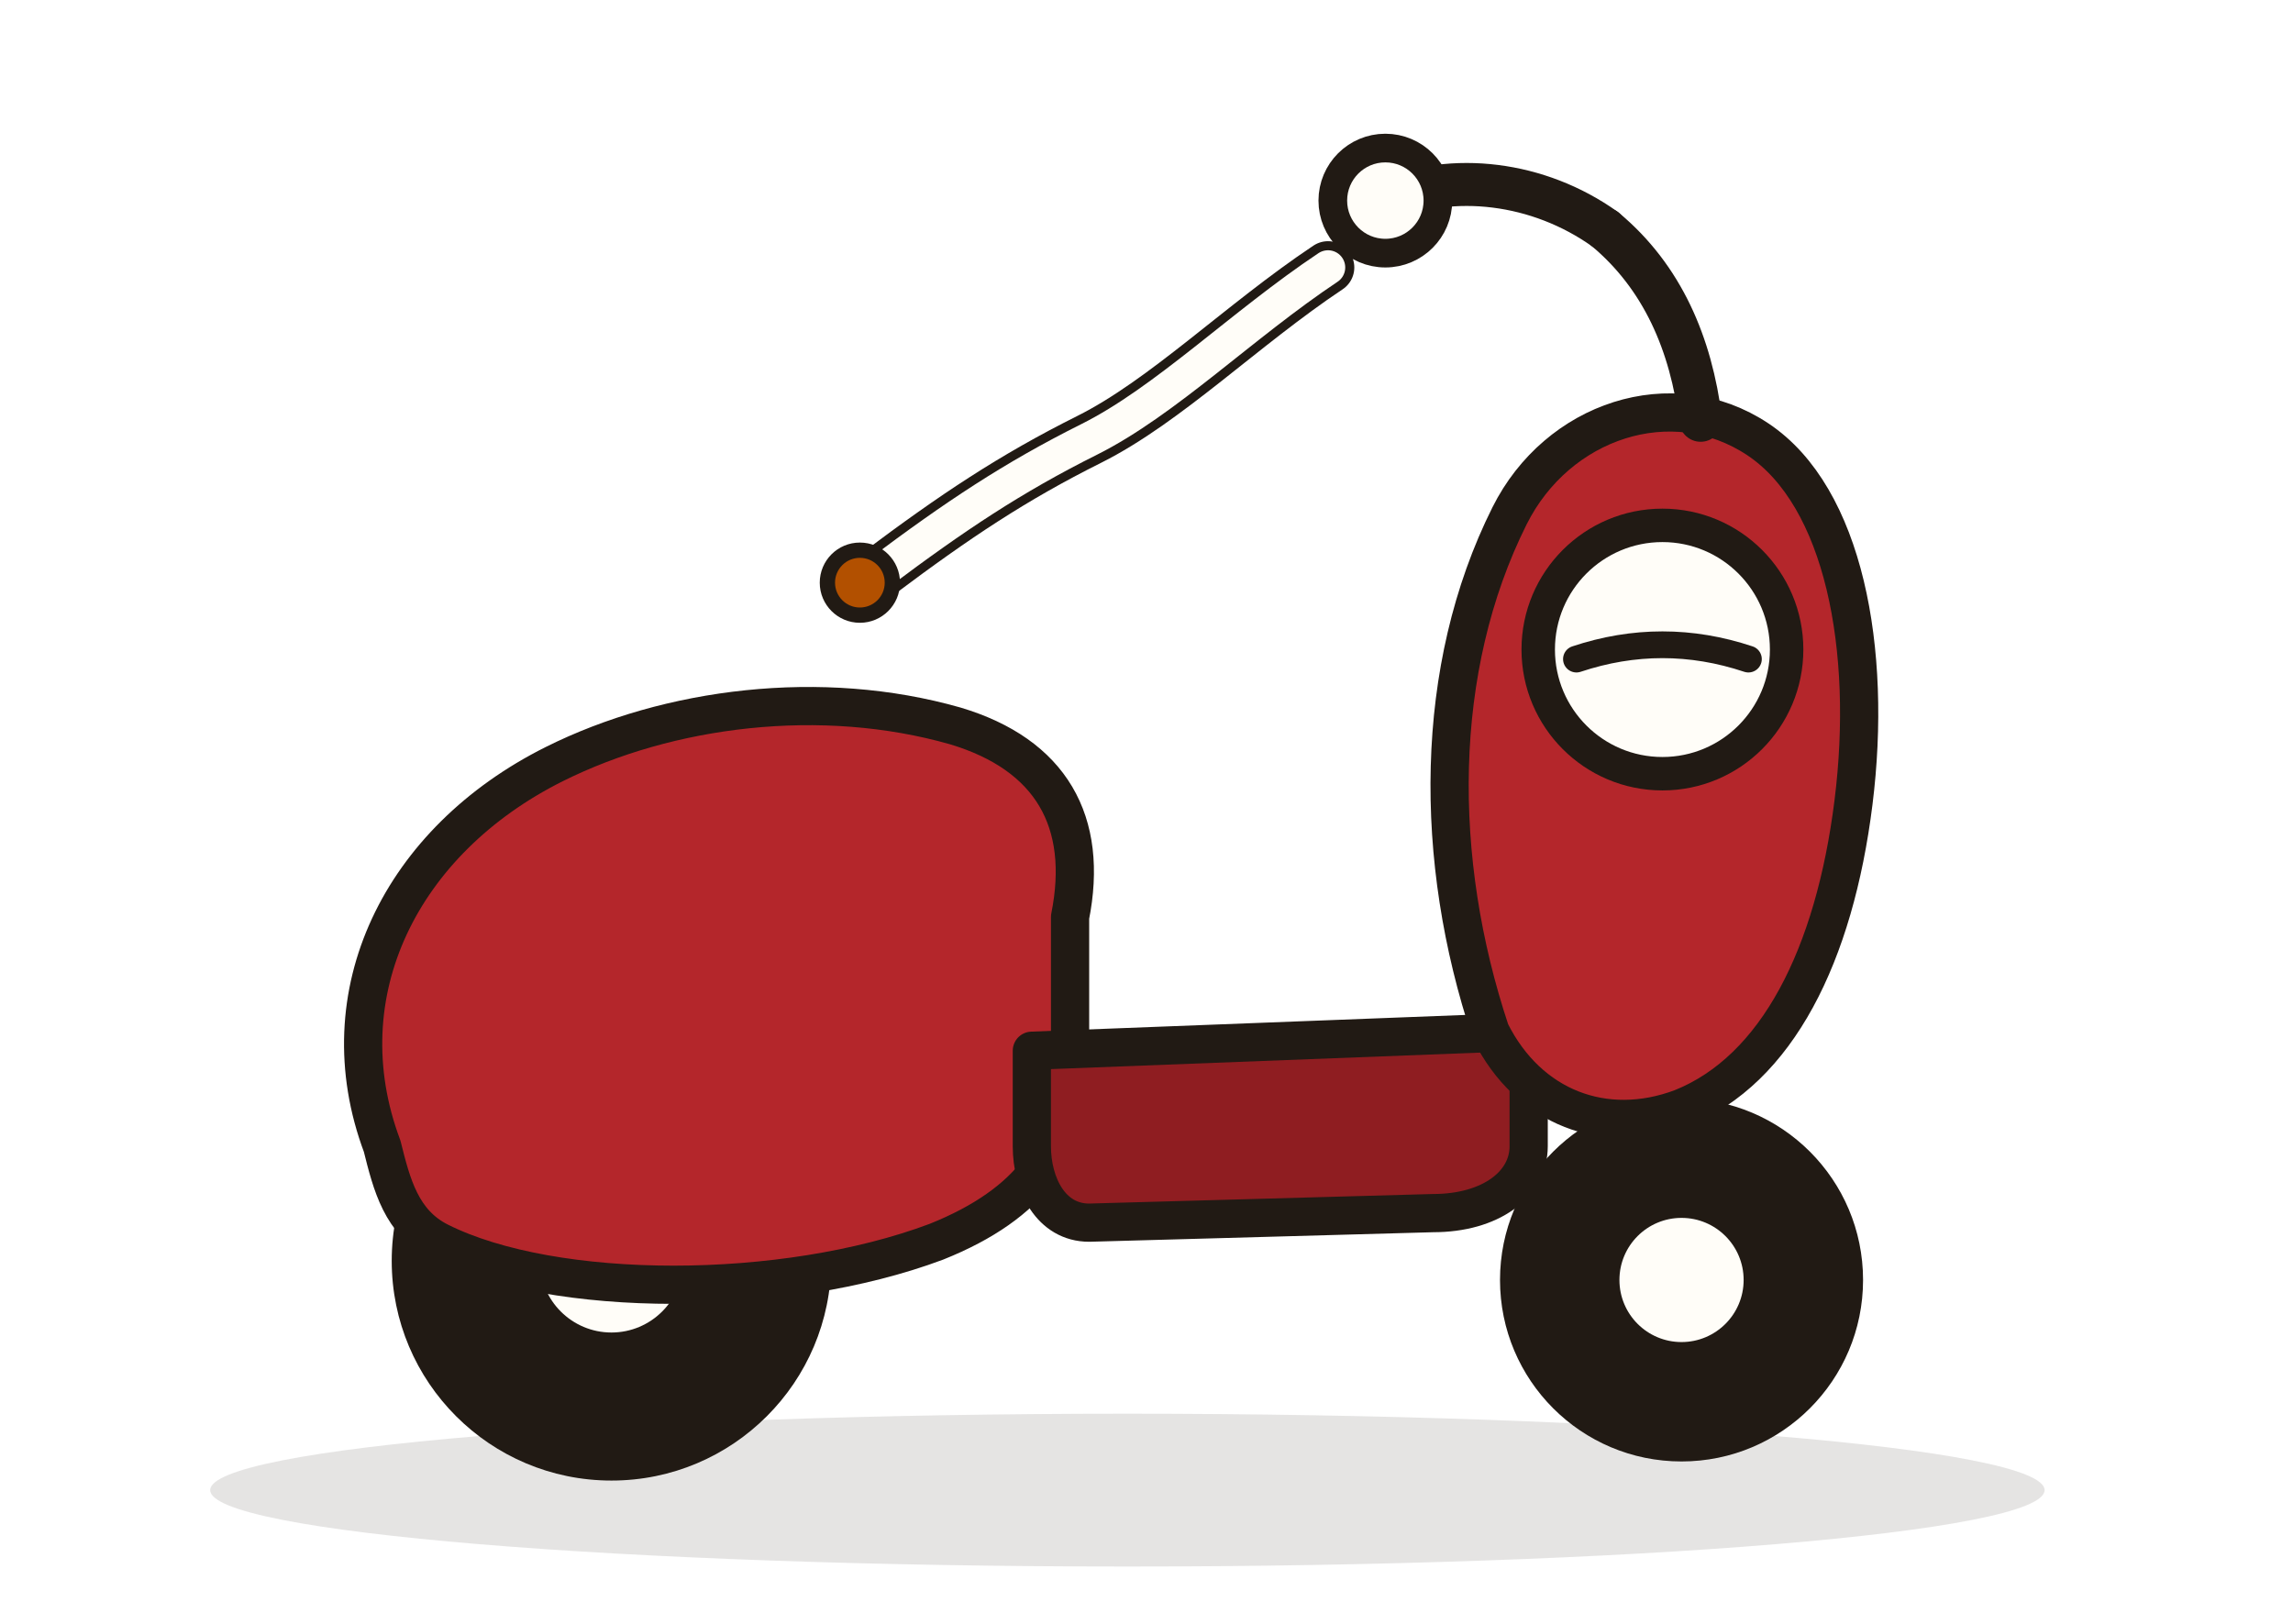
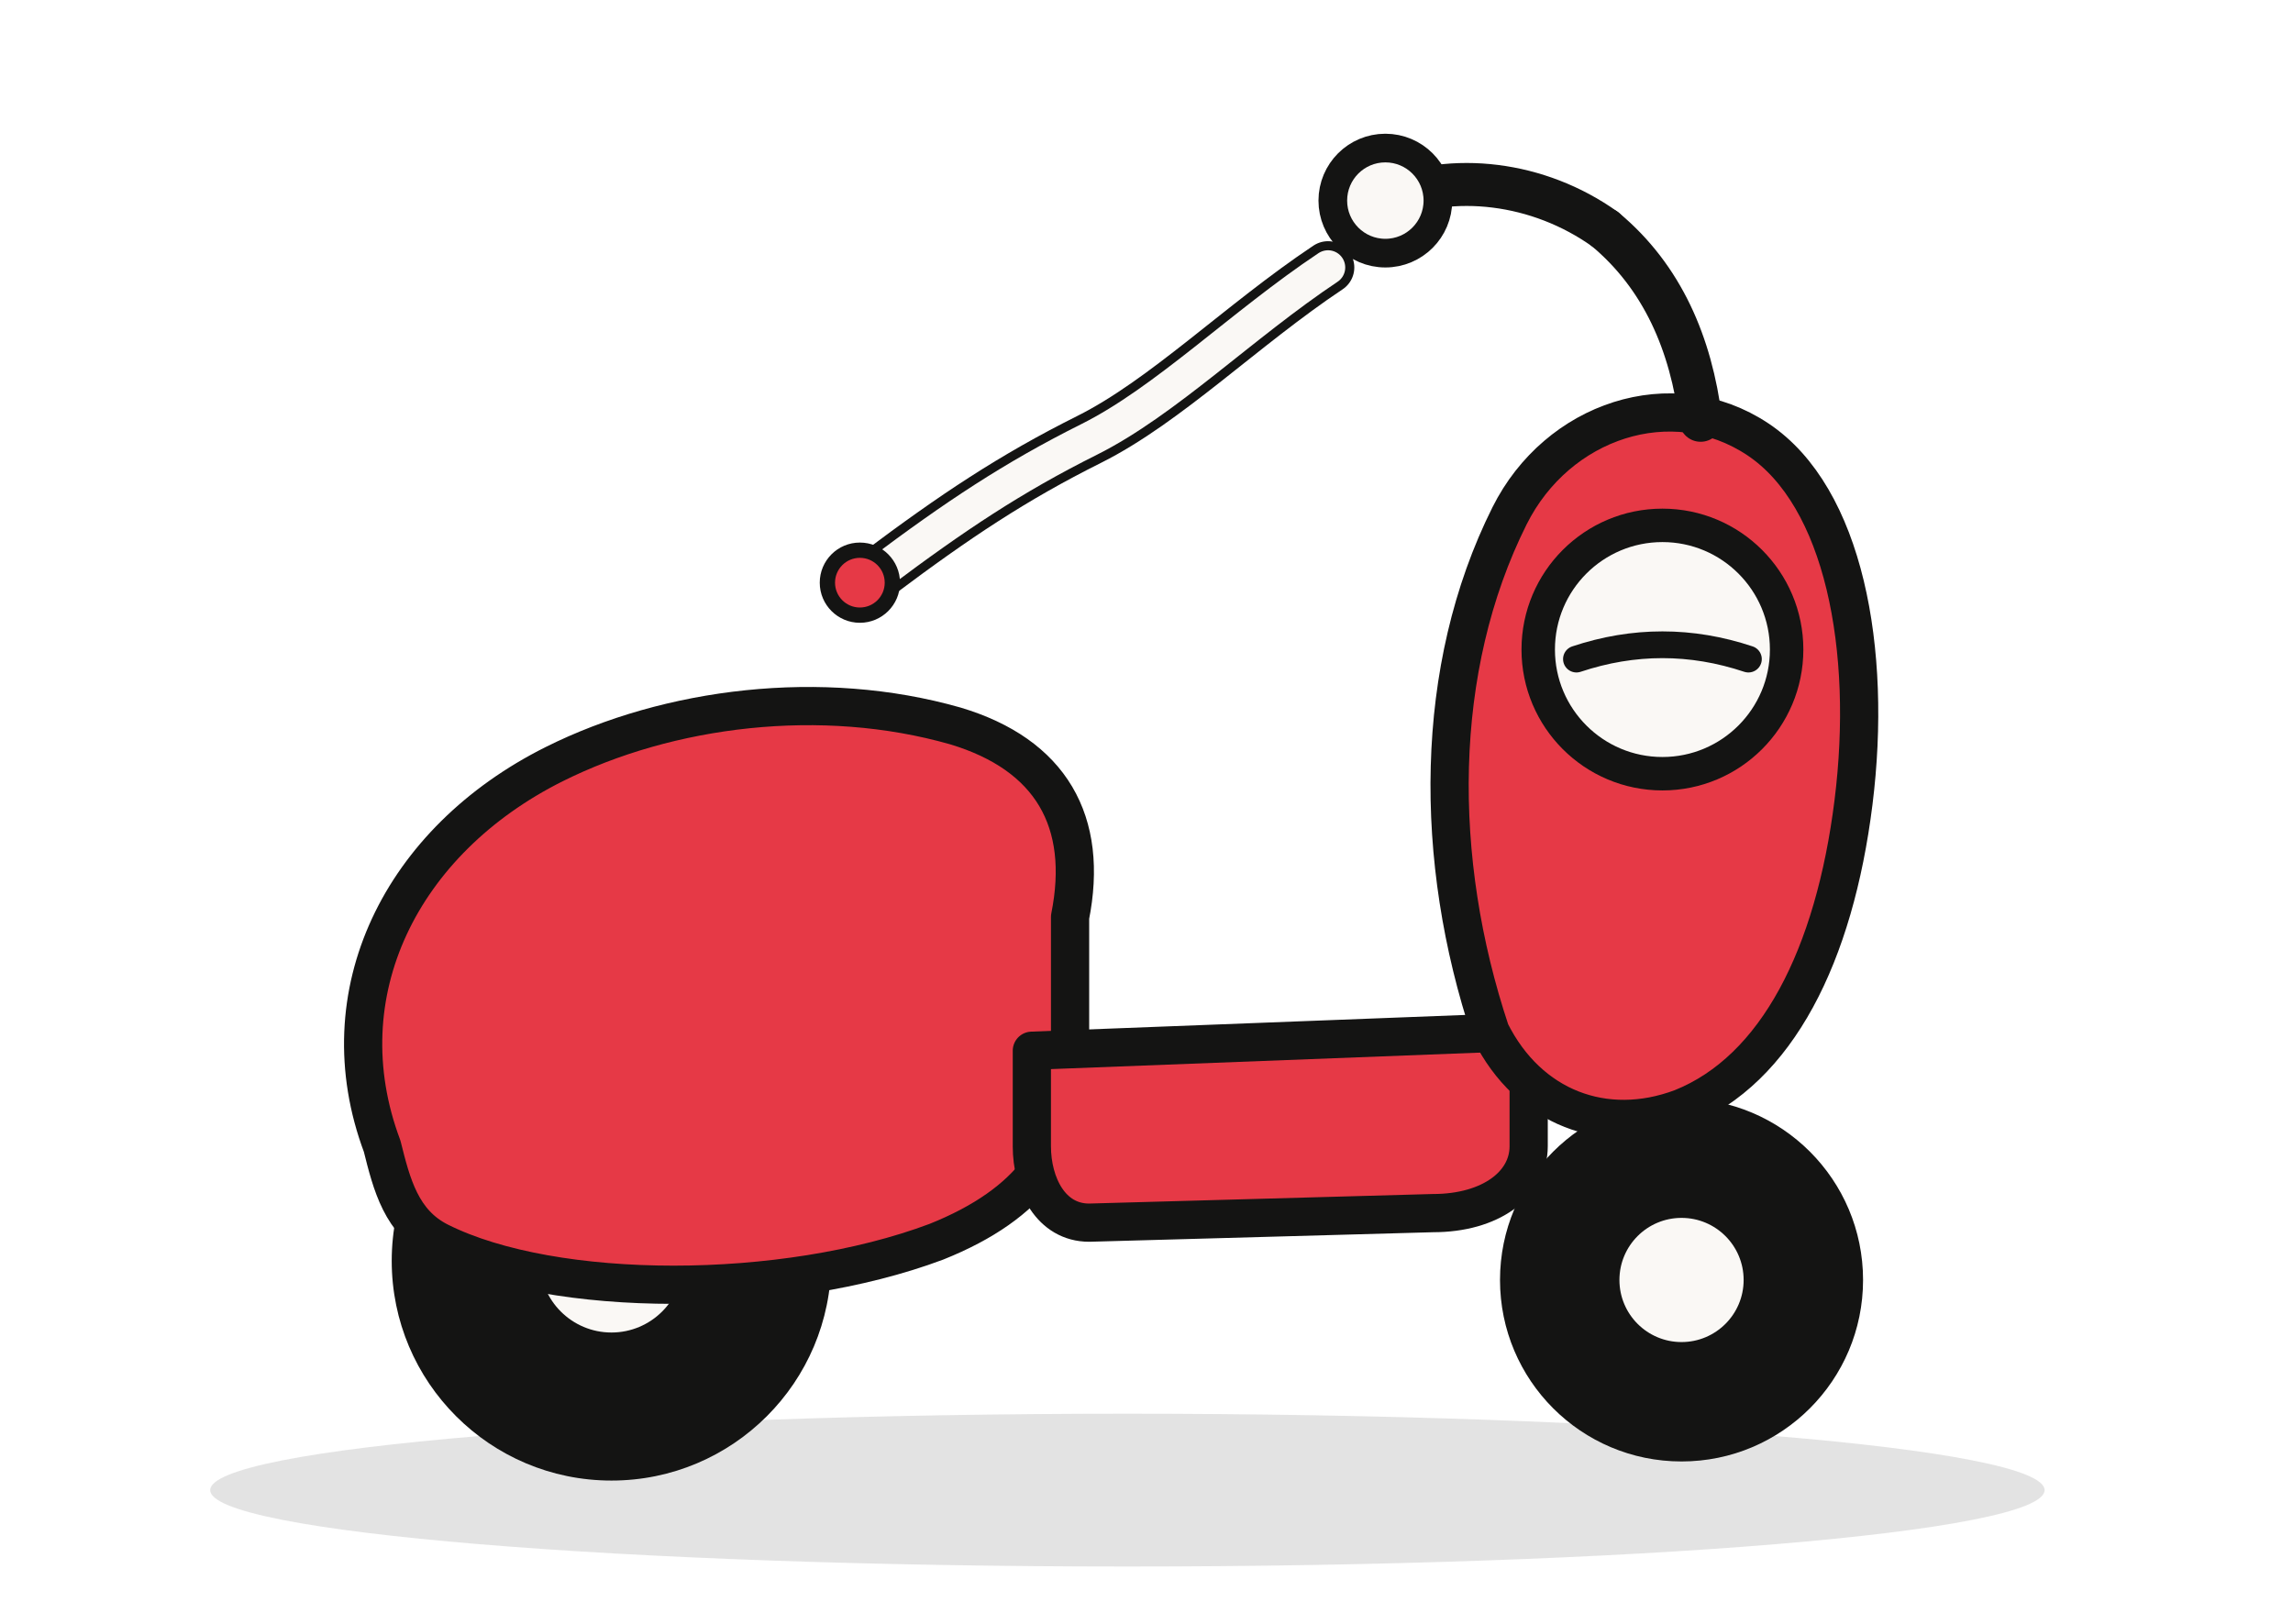
<svg xmlns="http://www.w3.org/2000/svg" viewBox="0 0 240 170" role="img" aria-hidden="true">
  <style>
@media (prefers-reduced-motion: no-preference) {
  .shake { animation: shake 5s ease-in-out infinite; transform-origin: 118px 140px; }
  @keyframes shake { 0%, 78%, 100% { transform: translateX(0); } 82% { transform: translateX(-3px); } 86% { transform: translateX(3px); } 90% { transform: translateX(-1.5px); } 94% { transform: translateX(0); } }
  .ribbon { animation: ribbon-flutter 2.4s ease-in-out infinite; transform-origin: 139px 28px; }
  @keyframes ribbon-flutter { 0%, 100% { transform: rotate(0deg); } 50% { transform: rotate(-3deg); } }
  .lamp { animation: lamp-blink 5.2s ease-in-out infinite; transform-box: fill-box; transform-origin: center; }
  @keyframes lamp-blink { 0%, 91%, 100% { transform: scaleY(1); } 94% { transform: scaleY(0.12); } 97% { transform: scaleY(1); } }
}
</style>
-   <ellipse cx="118" cy="156" rx="96" ry="8" fill="#211a14" opacity="0.12" />
+   <ellipse cx="118" cy="156" rx="96" ry="8" fill="#141413" opacity="0.12" />
  <g class="shake">
-     <circle cx="64" cy="132" r="23" fill="#211a14" />
-     <circle cx="64" cy="132" r="7.5" fill="#fffdf8" />
-     <circle cx="176" cy="134" r="19" fill="#211a14" />
-     <circle cx="176" cy="134" r="6.5" fill="#fffdf8" />
-     <path d="M40,120            C34,104 42,88 58,80            C70,74 86,72 100,76            C110,79 114,86 112,96            L112,112            C112,120 108,126 98,130            C82,136 58,136 46,130            C42,128 41,124 40,120 Z" fill="#b4262b" stroke="#211a14" stroke-width="4" stroke-linejoin="round" />
-     <path d="M108,110 L160,108 L160,120 C160,124 156,127 150,127 L114,128 C110,128 108,124 108,120 Z" fill="#8f1d21" stroke="#211a14" stroke-width="4" stroke-linejoin="round" />
-     <path d="M156,108            C150,90 150,70 158,54            C163,44 175,40 184,46            C193,52 196,68 194,84            C192,100 186,112 176,116            C168,119 160,116 156,108 Z" fill="#b4262b" stroke="#211a14" stroke-width="4" stroke-linejoin="round" />
-     <path d="M178,44 C177,36 174,29 168,24" stroke="#211a14" stroke-width="4.5" fill="none" stroke-linecap="round" />
-     <path d="M168,24 C161,19 152,18 145,21" stroke="#211a14" stroke-width="4.5" fill="none" stroke-linecap="round" />
-     <circle cx="145" cy="21" r="5.5" fill="#fffdf8" stroke="#211a14" stroke-width="3" />
+     <circle cx="64" cy="132" r="23" fill="#141413" />
+     <circle cx="64" cy="132" r="7.5" fill="#FAF8F5" />
+     <circle cx="176" cy="134" r="19" fill="#141413" />
+     <circle cx="176" cy="134" r="6.5" fill="#FAF8F5" />
+     <path d="M40,120            C34,104 42,88 58,80            C70,74 86,72 100,76            C110,79 114,86 112,96            L112,112            C112,120 108,126 98,130            C82,136 58,136 46,130            C42,128 41,124 40,120 Z" fill="#E63946" stroke="#141413" stroke-width="4" stroke-linejoin="round" />
+     <path d="M108,110 L160,108 L160,120 C160,124 156,127 150,127 L114,128 C110,128 108,124 108,120 Z" fill="#E63946" stroke="#141413" stroke-width="4" stroke-linejoin="round" />
+     <path d="M156,108            C150,90 150,70 158,54            C163,44 175,40 184,46            C193,52 196,68 194,84            C192,100 186,112 176,116            C168,119 160,116 156,108 Z" fill="#E63946" stroke="#141413" stroke-width="4" stroke-linejoin="round" />
+     <path d="M178,44 C177,36 174,29 168,24" stroke="#141413" stroke-width="4.5" fill="none" stroke-linecap="round" />
+     <path d="M168,24 C161,19 152,18 145,21" stroke="#141413" stroke-width="4.5" fill="none" stroke-linecap="round" />
+     <circle cx="145" cy="21" r="5.5" fill="#FAF8F5" stroke="#141413" stroke-width="3" />
    <g class="ribbon">
-       <path d="M139,28 C130,34 122,42 114,46 C106,50 100,54 92,60" stroke="#211a14" stroke-width="5.5" fill="none" stroke-linecap="round" />
-       <path d="M139,28 C130,34 122,42 114,46 C106,50 100,54 92,60" stroke="#fffdf8" stroke-width="3.6" fill="none" stroke-linecap="round" />
-       <circle cx="90" cy="61" r="3.4" fill="#b25000" stroke="#211a14" stroke-width="1.6" />
+       <path d="M139,28 C130,34 122,42 114,46 C106,50 100,54 92,60" stroke="#141413" stroke-width="5.5" fill="none" stroke-linecap="round" />
+       <path d="M139,28 C130,34 122,42 114,46 C106,50 100,54 92,60" stroke="#FAF8F5" stroke-width="3.6" fill="none" stroke-linecap="round" />
+       <circle cx="90" cy="61" r="3.4" fill="#E63946" stroke="#141413" stroke-width="1.6" />
    </g>
-     <circle class="lamp" cx="174" cy="68" r="13" fill="#fffdf8" stroke="#211a14" stroke-width="3.5" />
-     <path d="M165,69 Q174,66 183,69" stroke="#211a14" stroke-width="2.8" fill="none" stroke-linecap="round" />
+     <circle class="lamp" cx="174" cy="68" r="13" fill="#FAF8F5" stroke="#141413" stroke-width="3.5" />
+     <path d="M165,69 Q174,66 183,69" stroke="#141413" stroke-width="2.8" fill="none" stroke-linecap="round" />
  </g>
</svg>
